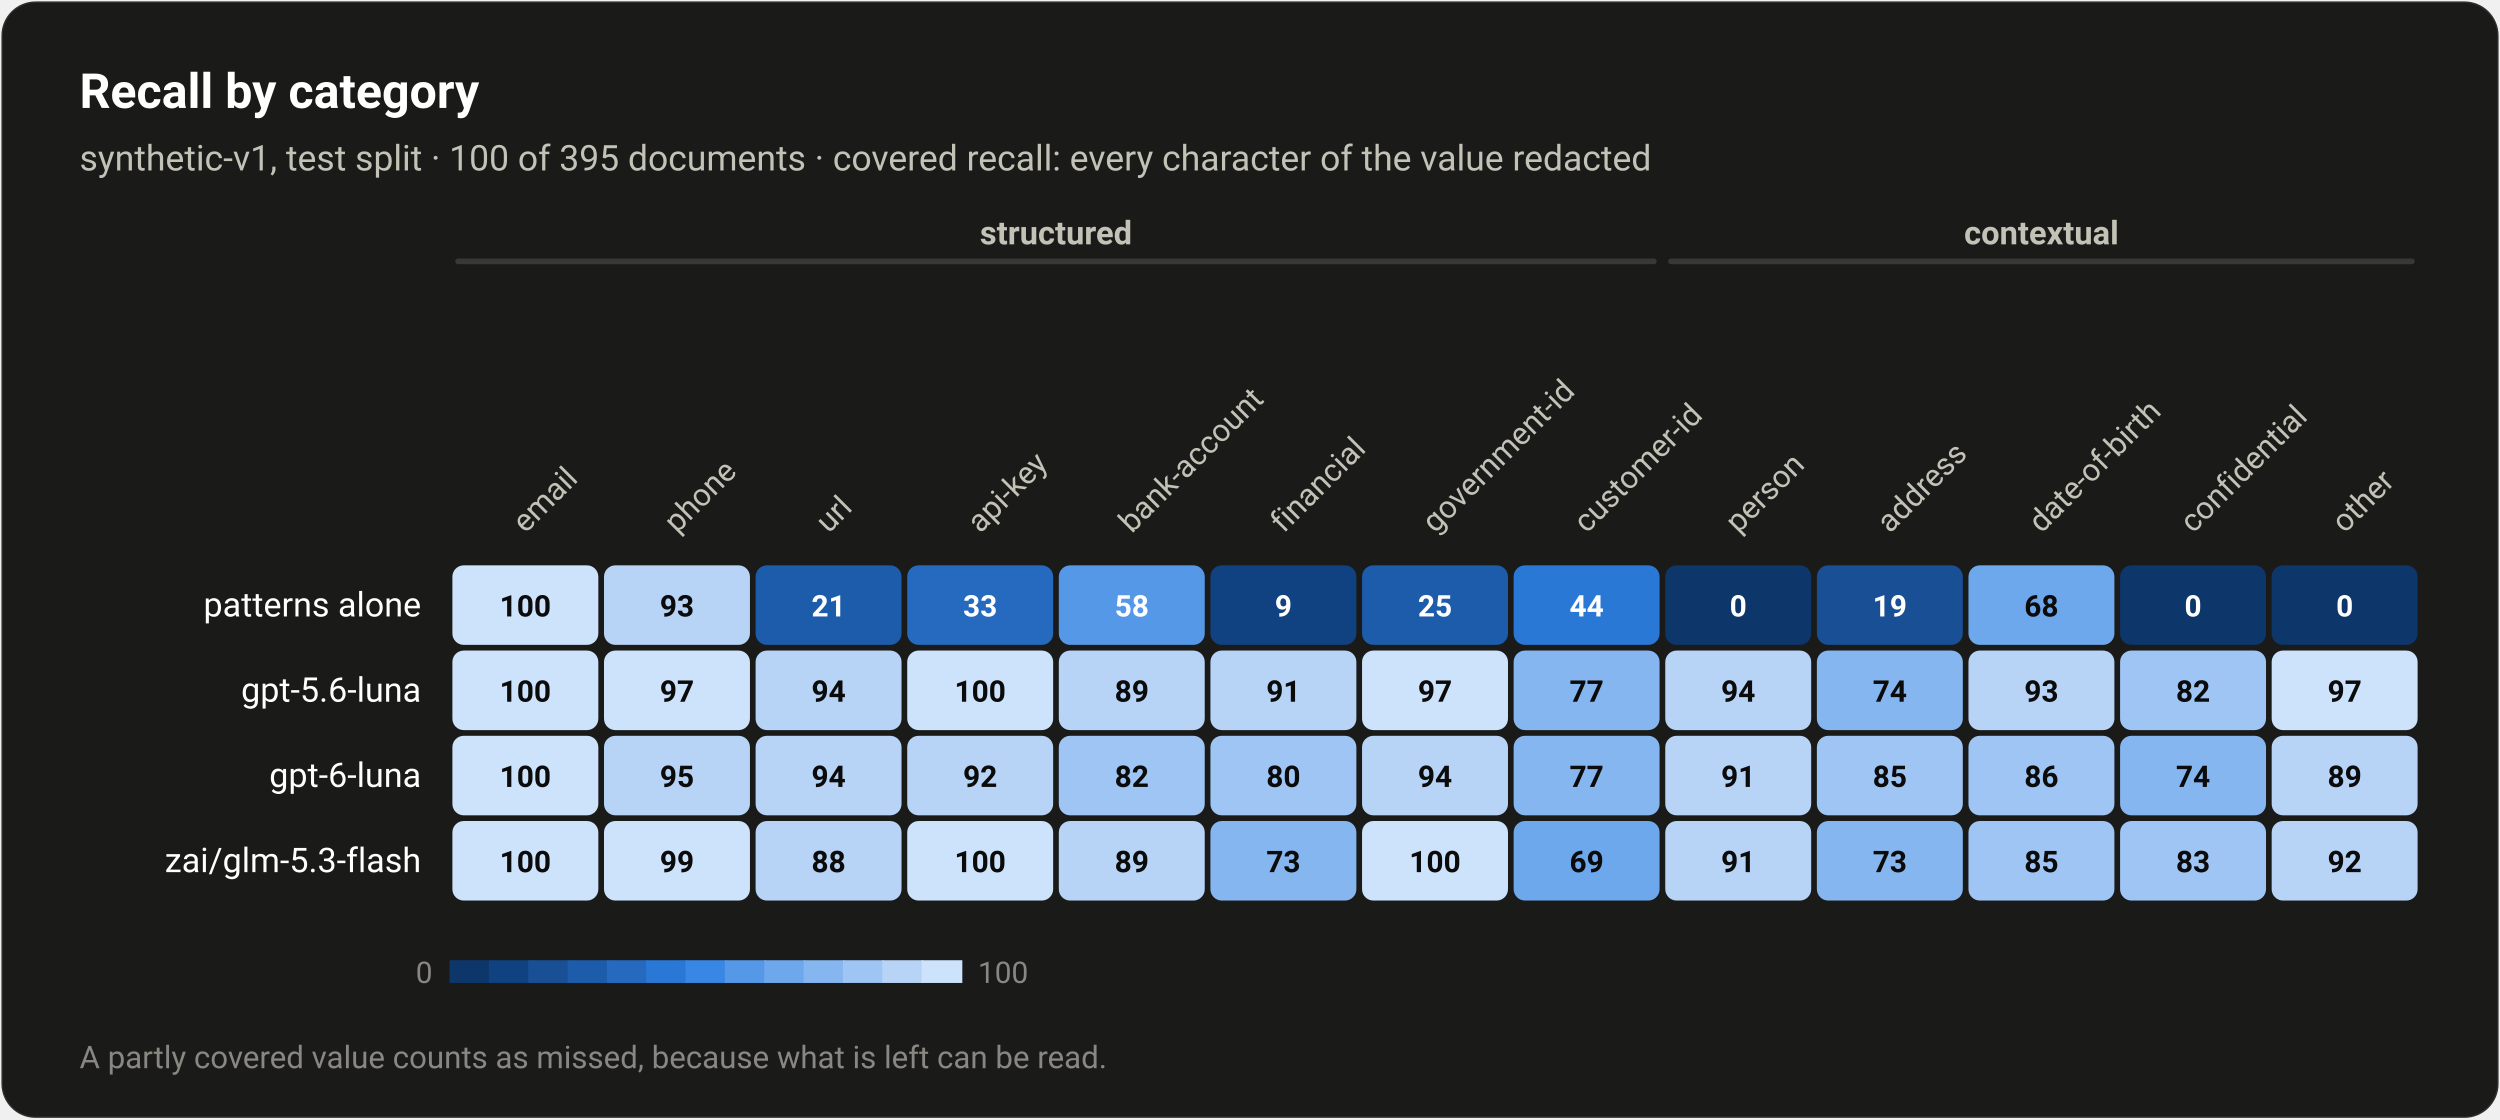
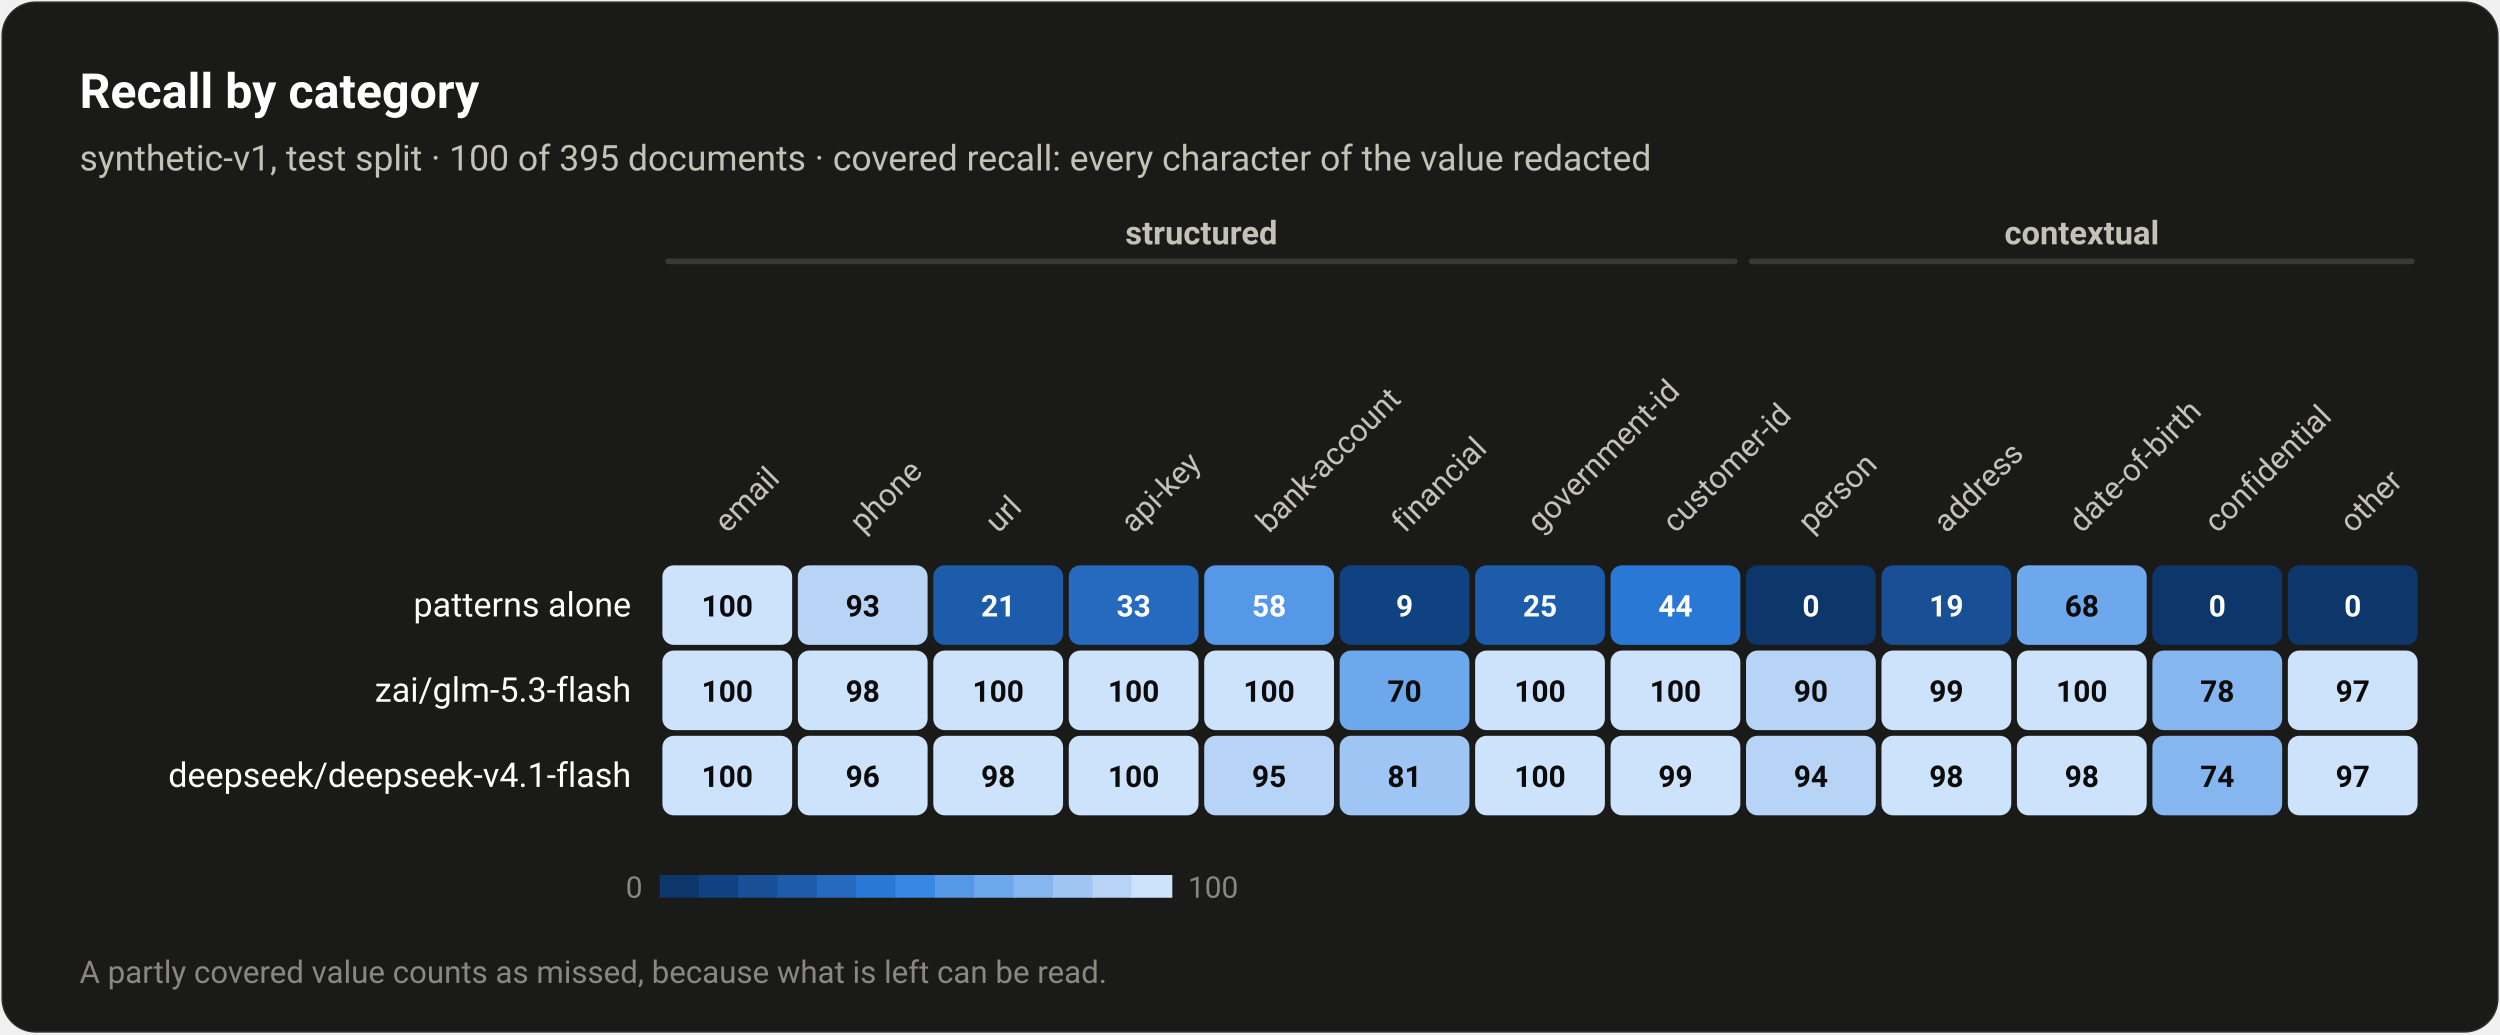
- <svg xmlns="http://www.w3.org/2000/svg" width="880" height="394" viewBox="0 0 880 394" role="img" aria-labelledby="t d" font-family="system-ui, -apple-system, &quot;Segoe UI&quot;, Roboto, sans-serif">
-   <rect x="0.5" y="0.5" width="879" height="393" rx="12" fill="#1a1a19" stroke="rgba(255,255,255,0.10)" />
+ <svg xmlns="http://www.w3.org/2000/svg" width="880" height="364" viewBox="0 0 880 364" role="img" aria-labelledby="t d" font-family="system-ui, -apple-system, &quot;Segoe UI&quot;, Roboto, sans-serif">
+   <rect x="0.5" y="0.5" width="879" height="363" rx="12" fill="#1a1a19" stroke="rgba(255,255,255,0.10)" />
  <text x="28" y="38" font-size="17" font-weight="600" fill="#ffffff">Recall by category</text>
  <text x="28" y="60" font-size="12.5" fill="#c3c2b7">synthetic-v1, test split · 100 of 395 documents · covered recall: every character of the value redacted</text>
-   <line x1="161.24" y1="92" x2="582.17" y2="92" stroke="#383835" stroke-width="2" stroke-linecap="round" />
-   <text x="371.7" y="86" font-size="11.5" font-weight="600" fill="#c3c2b7" text-anchor="middle">structured</text>
-   <line x1="588.17" y1="92" x2="849" y2="92" stroke="#383835" stroke-width="2" stroke-linecap="round" />
-   <text x="718.58" y="86" font-size="11.5" font-weight="600" fill="#c3c2b7" text-anchor="middle">contextual</text>
-   <text x="184.92" y="188" font-size="11" fill="#c3c2b7" transform="rotate(-45 184.92 188)">email</text>
-   <text x="238.29" y="188" font-size="11" fill="#c3c2b7" transform="rotate(-45 238.29 188)">phone</text>
-   <text x="291.66" y="188" font-size="11" fill="#c3c2b7" transform="rotate(-45 291.66 188)">url</text>
-   <text x="345.02" y="188" font-size="11" fill="#c3c2b7" transform="rotate(-45 345.02 188)">api-key</text>
-   <text x="398.39" y="188" font-size="11" fill="#c3c2b7" transform="rotate(-45 398.39 188)">bank-account</text>
-   <text x="451.75" y="188" font-size="11" fill="#c3c2b7" transform="rotate(-45 451.75 188)">financial</text>
-   <text x="505.12" y="188" font-size="11" fill="#c3c2b7" transform="rotate(-45 505.12 188)">government-id</text>
-   <text x="558.49" y="188" font-size="11" fill="#c3c2b7" transform="rotate(-45 558.49 188)">customer-id</text>
-   <text x="611.85" y="188" font-size="11" fill="#c3c2b7" transform="rotate(-45 611.85 188)">person</text>
-   <text x="665.22" y="188" font-size="11" fill="#c3c2b7" transform="rotate(-45 665.22 188)">address</text>
-   <text x="718.58" y="188" font-size="11" fill="#c3c2b7" transform="rotate(-45 718.58 188)">date-of-birth</text>
-   <text x="771.95" y="188" font-size="11" fill="#c3c2b7" transform="rotate(-45 771.95 188)">confidential</text>
-   <text x="825.32" y="188" font-size="11" fill="#c3c2b7" transform="rotate(-45 825.32 188)">other</text>
-   <text x="148.24" y="217" font-size="12" fill="#ffffff" text-anchor="end">patterns alone</text>
+   <line x1="235.16" y1="92" x2="610.6" y2="92" stroke="#383835" stroke-width="2" stroke-linecap="round" />
+   <text x="422.88" y="86" font-size="11.5" font-weight="600" fill="#c3c2b7" text-anchor="middle">structured</text>
+   <line x1="616.6" y1="92" x2="849" y2="92" stroke="#383835" stroke-width="2" stroke-linecap="round" />
+   <text x="732.8" y="86" font-size="11.5" font-weight="600" fill="#c3c2b7" text-anchor="middle">contextual</text>
+   <text x="256" y="188" font-size="11" fill="#c3c2b7" transform="rotate(-45 256 188)">email</text>
+   <text x="303.68" y="188" font-size="11" fill="#c3c2b7" transform="rotate(-45 303.68 188)">phone</text>
+   <text x="351.36" y="188" font-size="11" fill="#c3c2b7" transform="rotate(-45 351.36 188)">url</text>
+   <text x="399.04" y="188" font-size="11" fill="#c3c2b7" transform="rotate(-45 399.04 188)">api-key</text>
+   <text x="446.72" y="188" font-size="11" fill="#c3c2b7" transform="rotate(-45 446.72 188)">bank-account</text>
+   <text x="494.4" y="188" font-size="11" fill="#c3c2b7" transform="rotate(-45 494.4 188)">financial</text>
+   <text x="542.08" y="188" font-size="11" fill="#c3c2b7" transform="rotate(-45 542.08 188)">government-id</text>
+   <text x="589.76" y="188" font-size="11" fill="#c3c2b7" transform="rotate(-45 589.76 188)">customer-id</text>
+   <text x="637.44" y="188" font-size="11" fill="#c3c2b7" transform="rotate(-45 637.44 188)">person</text>
+   <text x="685.12" y="188" font-size="11" fill="#c3c2b7" transform="rotate(-45 685.12 188)">address</text>
+   <text x="732.8" y="188" font-size="11" fill="#c3c2b7" transform="rotate(-45 732.8 188)">date-of-birth</text>
+   <text x="780.48" y="188" font-size="11" fill="#c3c2b7" transform="rotate(-45 780.48 188)">confidential</text>
+   <text x="828.16" y="188" font-size="11" fill="#c3c2b7" transform="rotate(-45 828.16 188)">other</text>
+   <text x="222.16" y="217" font-size="12" fill="#ffffff" text-anchor="end">patterns alone</text>
  <g>
-     <rect x="159.24" y="199" width="51.37" height="28" rx="4" fill="#cde2fb" />
+     <rect x="233.16" y="199" width="45.68" height="28" rx="4" fill="#cde2fb" />
  </g>
-   <text x="184.92" y="217" font-size="10.5" font-weight="600" fill="#0b0b0b" text-anchor="middle">100</text>
+   <text x="256" y="217" font-size="10.5" font-weight="600" fill="#0b0b0b" text-anchor="middle">100</text>
  <g>
-     <rect x="212.61" y="199" width="51.37" height="28" rx="4" fill="#b7d3f6" />
+     <rect x="280.84" y="199" width="45.68" height="28" rx="4" fill="#b7d3f6" />
  </g>
-   <text x="238.29" y="217" font-size="10.5" font-weight="600" fill="#0b0b0b" text-anchor="middle">93</text>
+   <text x="303.68" y="217" font-size="10.5" font-weight="600" fill="#0b0b0b" text-anchor="middle">93</text>
  <g>
-     <rect x="265.97" y="199" width="51.37" height="28" rx="4" fill="#1c5cab" />
+     <rect x="328.52" y="199" width="45.68" height="28" rx="4" fill="#1c5cab" />
  </g>
-   <text x="291.66" y="217" font-size="10.5" font-weight="600" fill="#ffffff" text-anchor="middle">21</text>
+   <text x="351.36" y="217" font-size="10.5" font-weight="600" fill="#ffffff" text-anchor="middle">21</text>
  <g>
-     <rect x="319.34" y="199" width="51.37" height="28" rx="4" fill="#256abf" />
+     <rect x="376.2" y="199" width="45.68" height="28" rx="4" fill="#256abf" />
  </g>
-   <text x="345.02" y="217" font-size="10.5" font-weight="600" fill="#ffffff" text-anchor="middle">33</text>
+   <text x="399.04" y="217" font-size="10.5" font-weight="600" fill="#ffffff" text-anchor="middle">33</text>
  <g>
-     <rect x="372.7" y="199" width="51.37" height="28" rx="4" fill="#5598e7" />
+     <rect x="423.88" y="199" width="45.68" height="28" rx="4" fill="#5598e7" />
  </g>
-   <text x="398.39" y="217" font-size="10.5" font-weight="600" fill="#ffffff" text-anchor="middle">58</text>
+   <text x="446.72" y="217" font-size="10.5" font-weight="600" fill="#ffffff" text-anchor="middle">58</text>
  <g>
-     <rect x="426.07" y="199" width="51.37" height="28" rx="4" fill="#104281" />
+     <rect x="471.56" y="199" width="45.68" height="28" rx="4" fill="#104281" />
  </g>
-   <text x="451.75" y="217" font-size="10.5" font-weight="600" fill="#ffffff" text-anchor="middle">9</text>
+   <text x="494.4" y="217" font-size="10.5" font-weight="600" fill="#ffffff" text-anchor="middle">9</text>
  <g>
-     <rect x="479.44" y="199" width="51.37" height="28" rx="4" fill="#1c5cab" />
+     <rect x="519.24" y="199" width="45.68" height="28" rx="4" fill="#1c5cab" />
  </g>
-   <text x="505.12" y="217" font-size="10.5" font-weight="600" fill="#ffffff" text-anchor="middle">25</text>
+   <text x="542.08" y="217" font-size="10.5" font-weight="600" fill="#ffffff" text-anchor="middle">25</text>
  <g>
-     <rect x="532.8" y="199" width="51.37" height="28" rx="4" fill="#2a78d6" />
+     <rect x="566.92" y="199" width="45.68" height="28" rx="4" fill="#2a78d6" />
  </g>
-   <text x="558.49" y="217" font-size="10.5" font-weight="600" fill="#ffffff" text-anchor="middle">44</text>
+   <text x="589.76" y="217" font-size="10.5" font-weight="600" fill="#ffffff" text-anchor="middle">44</text>
  <g>
-     <rect x="586.17" y="199" width="51.37" height="28" rx="4" fill="#0d366b" />
+     <rect x="614.6" y="199" width="45.68" height="28" rx="4" fill="#0d366b" />
  </g>
-   <text x="611.85" y="217" font-size="10.5" font-weight="600" fill="#ffffff" text-anchor="middle">0</text>
+   <text x="637.44" y="217" font-size="10.5" font-weight="600" fill="#ffffff" text-anchor="middle">0</text>
  <g>
-     <rect x="639.54" y="199" width="51.37" height="28" rx="4" fill="#184f95" />
+     <rect x="662.28" y="199" width="45.68" height="28" rx="4" fill="#184f95" />
  </g>
-   <text x="665.22" y="217" font-size="10.5" font-weight="600" fill="#ffffff" text-anchor="middle">19</text>
+   <text x="685.12" y="217" font-size="10.5" font-weight="600" fill="#ffffff" text-anchor="middle">19</text>
  <g>
-     <rect x="692.9" y="199" width="51.37" height="28" rx="4" fill="#6da7ec" />
+     <rect x="709.96" y="199" width="45.68" height="28" rx="4" fill="#6da7ec" />
  </g>
-   <text x="718.58" y="217" font-size="10.5" font-weight="600" fill="#0b0b0b" text-anchor="middle">68</text>
+   <text x="732.8" y="217" font-size="10.5" font-weight="600" fill="#0b0b0b" text-anchor="middle">68</text>
  <g>
-     <rect x="746.27" y="199" width="51.37" height="28" rx="4" fill="#0d366b" />
+     <rect x="757.64" y="199" width="45.68" height="28" rx="4" fill="#0d366b" />
  </g>
-   <text x="771.95" y="217" font-size="10.5" font-weight="600" fill="#ffffff" text-anchor="middle">0</text>
+   <text x="780.48" y="217" font-size="10.5" font-weight="600" fill="#ffffff" text-anchor="middle">0</text>
  <g>
-     <rect x="799.63" y="199" width="51.37" height="28" rx="4" fill="#0d366b" />
+     <rect x="805.32" y="199" width="45.68" height="28" rx="4" fill="#0d366b" />
  </g>
-   <text x="825.32" y="217" font-size="10.5" font-weight="600" fill="#ffffff" text-anchor="middle">0</text>
-   <text x="148.24" y="247" font-size="12" fill="#ffffff" text-anchor="end">gpt-5.6-luna</text>
+   <text x="828.16" y="217" font-size="10.5" font-weight="600" fill="#ffffff" text-anchor="middle">0</text>
+   <text x="222.16" y="247" font-size="12" fill="#ffffff" text-anchor="end">zai/glm-5.3-flash</text>
  <g>
-     <rect x="159.24" y="229" width="51.37" height="28" rx="4" fill="#cde2fb" />
+     <rect x="233.16" y="229" width="45.68" height="28" rx="4" fill="#cde2fb" />
  </g>
-   <text x="184.92" y="247" font-size="10.5" font-weight="600" fill="#0b0b0b" text-anchor="middle">100</text>
+   <text x="256" y="247" font-size="10.5" font-weight="600" fill="#0b0b0b" text-anchor="middle">100</text>
  <g>
-     <rect x="212.61" y="229" width="51.37" height="28" rx="4" fill="#cde2fb" />
+     <rect x="280.84" y="229" width="45.68" height="28" rx="4" fill="#cde2fb" />
  </g>
-   <text x="238.29" y="247" font-size="10.5" font-weight="600" fill="#0b0b0b" text-anchor="middle">97</text>
+   <text x="303.68" y="247" font-size="10.5" font-weight="600" fill="#0b0b0b" text-anchor="middle">98</text>
  <g>
-     <rect x="265.97" y="229" width="51.37" height="28" rx="4" fill="#b7d3f6" />
+     <rect x="328.52" y="229" width="45.68" height="28" rx="4" fill="#cde2fb" />
  </g>
-   <text x="291.66" y="247" font-size="10.5" font-weight="600" fill="#0b0b0b" text-anchor="middle">94</text>
+   <text x="351.36" y="247" font-size="10.5" font-weight="600" fill="#0b0b0b" text-anchor="middle">100</text>
  <g>
-     <rect x="319.34" y="229" width="51.37" height="28" rx="4" fill="#cde2fb" />
+     <rect x="376.2" y="229" width="45.68" height="28" rx="4" fill="#cde2fb" />
  </g>
-   <text x="345.02" y="247" font-size="10.5" font-weight="600" fill="#0b0b0b" text-anchor="middle">100</text>
+   <text x="399.04" y="247" font-size="10.5" font-weight="600" fill="#0b0b0b" text-anchor="middle">100</text>
  <g>
-     <rect x="372.7" y="229" width="51.37" height="28" rx="4" fill="#b7d3f6" />
+     <rect x="423.88" y="229" width="45.68" height="28" rx="4" fill="#cde2fb" />
  </g>
-   <text x="398.39" y="247" font-size="10.5" font-weight="600" fill="#0b0b0b" text-anchor="middle">89</text>
+   <text x="446.72" y="247" font-size="10.5" font-weight="600" fill="#0b0b0b" text-anchor="middle">100</text>
  <g>
-     <rect x="426.07" y="229" width="51.37" height="28" rx="4" fill="#b7d3f6" />
+     <rect x="471.56" y="229" width="45.68" height="28" rx="4" fill="#6da7ec" />
  </g>
-   <text x="451.75" y="247" font-size="10.5" font-weight="600" fill="#0b0b0b" text-anchor="middle">91</text>
+   <text x="494.4" y="247" font-size="10.5" font-weight="600" fill="#0b0b0b" text-anchor="middle">70</text>
  <g>
-     <rect x="479.44" y="229" width="51.37" height="28" rx="4" fill="#cde2fb" />
+     <rect x="519.24" y="229" width="45.68" height="28" rx="4" fill="#cde2fb" />
  </g>
-   <text x="505.12" y="247" font-size="10.5" font-weight="600" fill="#0b0b0b" text-anchor="middle">97</text>
+   <text x="542.08" y="247" font-size="10.5" font-weight="600" fill="#0b0b0b" text-anchor="middle">100</text>
  <g>
-     <rect x="532.8" y="229" width="51.37" height="28" rx="4" fill="#86b6ef" />
+     <rect x="566.92" y="229" width="45.68" height="28" rx="4" fill="#cde2fb" />
  </g>
-   <text x="558.49" y="247" font-size="10.5" font-weight="600" fill="#0b0b0b" text-anchor="middle">77</text>
+   <text x="589.76" y="247" font-size="10.5" font-weight="600" fill="#0b0b0b" text-anchor="middle">100</text>
  <g>
-     <rect x="586.17" y="229" width="51.37" height="28" rx="4" fill="#b7d3f6" />
+     <rect x="614.6" y="229" width="45.68" height="28" rx="4" fill="#b7d3f6" />
  </g>
-   <text x="611.85" y="247" font-size="10.5" font-weight="600" fill="#0b0b0b" text-anchor="middle">94</text>
+   <text x="637.44" y="247" font-size="10.5" font-weight="600" fill="#0b0b0b" text-anchor="middle">90</text>
  <g>
-     <rect x="639.54" y="229" width="51.37" height="28" rx="4" fill="#86b6ef" />
+     <rect x="662.28" y="229" width="45.68" height="28" rx="4" fill="#cde2fb" />
  </g>
-   <text x="665.22" y="247" font-size="10.5" font-weight="600" fill="#0b0b0b" text-anchor="middle">74</text>
+   <text x="685.12" y="247" font-size="10.5" font-weight="600" fill="#0b0b0b" text-anchor="middle">99</text>
  <g>
-     <rect x="692.9" y="229" width="51.37" height="28" rx="4" fill="#b7d3f6" />
+     <rect x="709.96" y="229" width="45.68" height="28" rx="4" fill="#cde2fb" />
  </g>
-   <text x="718.58" y="247" font-size="10.5" font-weight="600" fill="#0b0b0b" text-anchor="middle">93</text>
+   <text x="732.8" y="247" font-size="10.5" font-weight="600" fill="#0b0b0b" text-anchor="middle">100</text>
  <g>
-     <rect x="746.27" y="229" width="51.37" height="28" rx="4" fill="#9ec5f4" />
+     <rect x="757.64" y="229" width="45.68" height="28" rx="4" fill="#86b6ef" />
  </g>
-   <text x="771.95" y="247" font-size="10.5" font-weight="600" fill="#0b0b0b" text-anchor="middle">82</text>
+   <text x="780.48" y="247" font-size="10.5" font-weight="600" fill="#0b0b0b" text-anchor="middle">78</text>
  <g>
-     <rect x="799.63" y="229" width="51.37" height="28" rx="4" fill="#cde2fb" />
+     <rect x="805.32" y="229" width="45.68" height="28" rx="4" fill="#cde2fb" />
  </g>
-   <text x="825.32" y="247" font-size="10.5" font-weight="600" fill="#0b0b0b" text-anchor="middle">97</text>
-   <text x="148.24" y="277" font-size="12" fill="#ffffff" text-anchor="end">gpt-6-luna</text>
+   <text x="828.16" y="247" font-size="10.5" font-weight="600" fill="#0b0b0b" text-anchor="middle">97</text>
+   <text x="222.16" y="277" font-size="12" fill="#ffffff" text-anchor="end">deepseek/deepseek-v4.1-flash</text>
  <g>
-     <rect x="159.24" y="259" width="51.37" height="28" rx="4" fill="#cde2fb" />
+     <rect x="233.16" y="259" width="45.68" height="28" rx="4" fill="#cde2fb" />
  </g>
-   <text x="184.92" y="277" font-size="10.5" font-weight="600" fill="#0b0b0b" text-anchor="middle">100</text>
+   <text x="256" y="277" font-size="10.5" font-weight="600" fill="#0b0b0b" text-anchor="middle">100</text>
  <g>
-     <rect x="212.61" y="259" width="51.37" height="28" rx="4" fill="#b7d3f6" />
+     <rect x="280.84" y="259" width="45.68" height="28" rx="4" fill="#cde2fb" />
  </g>
-   <text x="238.29" y="277" font-size="10.5" font-weight="600" fill="#0b0b0b" text-anchor="middle">95</text>
+   <text x="303.68" y="277" font-size="10.5" font-weight="600" fill="#0b0b0b" text-anchor="middle">96</text>
  <g>
-     <rect x="265.97" y="259" width="51.37" height="28" rx="4" fill="#b7d3f6" />
+     <rect x="328.52" y="259" width="45.68" height="28" rx="4" fill="#cde2fb" />
  </g>
-   <text x="291.66" y="277" font-size="10.5" font-weight="600" fill="#0b0b0b" text-anchor="middle">94</text>
+   <text x="351.36" y="277" font-size="10.5" font-weight="600" fill="#0b0b0b" text-anchor="middle">98</text>
  <g>
-     <rect x="319.34" y="259" width="51.37" height="28" rx="4" fill="#b7d3f6" />
+     <rect x="376.2" y="259" width="45.68" height="28" rx="4" fill="#cde2fb" />
  </g>
-   <text x="345.02" y="277" font-size="10.5" font-weight="600" fill="#0b0b0b" text-anchor="middle">92</text>
+   <text x="399.04" y="277" font-size="10.5" font-weight="600" fill="#0b0b0b" text-anchor="middle">100</text>
  <g>
-     <rect x="372.7" y="259" width="51.37" height="28" rx="4" fill="#9ec5f4" />
+     <rect x="423.88" y="259" width="45.68" height="28" rx="4" fill="#b7d3f6" />
  </g>
-   <text x="398.39" y="277" font-size="10.5" font-weight="600" fill="#0b0b0b" text-anchor="middle">82</text>
+   <text x="446.72" y="277" font-size="10.5" font-weight="600" fill="#0b0b0b" text-anchor="middle">95</text>
  <g>
-     <rect x="426.07" y="259" width="51.37" height="28" rx="4" fill="#9ec5f4" />
+     <rect x="471.56" y="259" width="45.68" height="28" rx="4" fill="#9ec5f4" />
  </g>
-   <text x="451.75" y="277" font-size="10.5" font-weight="600" fill="#0b0b0b" text-anchor="middle">80</text>
+   <text x="494.4" y="277" font-size="10.5" font-weight="600" fill="#0b0b0b" text-anchor="middle">81</text>
  <g>
-     <rect x="479.44" y="259" width="51.37" height="28" rx="4" fill="#b7d3f6" />
+     <rect x="519.24" y="259" width="45.68" height="28" rx="4" fill="#cde2fb" />
  </g>
-   <text x="505.12" y="277" font-size="10.5" font-weight="600" fill="#0b0b0b" text-anchor="middle">94</text>
+   <text x="542.08" y="277" font-size="10.5" font-weight="600" fill="#0b0b0b" text-anchor="middle">100</text>
  <g>
-     <rect x="532.8" y="259" width="51.37" height="28" rx="4" fill="#86b6ef" />
+     <rect x="566.92" y="259" width="45.68" height="28" rx="4" fill="#cde2fb" />
  </g>
-   <text x="558.49" y="277" font-size="10.5" font-weight="600" fill="#0b0b0b" text-anchor="middle">77</text>
+   <text x="589.76" y="277" font-size="10.5" font-weight="600" fill="#0b0b0b" text-anchor="middle">99</text>
  <g>
-     <rect x="586.17" y="259" width="51.37" height="28" rx="4" fill="#b7d3f6" />
+     <rect x="614.6" y="259" width="45.68" height="28" rx="4" fill="#b7d3f6" />
  </g>
-   <text x="611.85" y="277" font-size="10.5" font-weight="600" fill="#0b0b0b" text-anchor="middle">91</text>
+   <text x="637.44" y="277" font-size="10.5" font-weight="600" fill="#0b0b0b" text-anchor="middle">94</text>
  <g>
-     <rect x="639.54" y="259" width="51.37" height="28" rx="4" fill="#9ec5f4" />
+     <rect x="662.28" y="259" width="45.68" height="28" rx="4" fill="#cde2fb" />
  </g>
-   <text x="665.22" y="277" font-size="10.5" font-weight="600" fill="#0b0b0b" text-anchor="middle">85</text>
+   <text x="685.12" y="277" font-size="10.5" font-weight="600" fill="#0b0b0b" text-anchor="middle">98</text>
  <g>
-     <rect x="692.9" y="259" width="51.37" height="28" rx="4" fill="#9ec5f4" />
+     <rect x="709.96" y="259" width="45.68" height="28" rx="4" fill="#cde2fb" />
  </g>
-   <text x="718.58" y="277" font-size="10.5" font-weight="600" fill="#0b0b0b" text-anchor="middle">86</text>
+   <text x="732.8" y="277" font-size="10.5" font-weight="600" fill="#0b0b0b" text-anchor="middle">98</text>
  <g>
-     <rect x="746.27" y="259" width="51.37" height="28" rx="4" fill="#86b6ef" />
+     <rect x="757.64" y="259" width="45.68" height="28" rx="4" fill="#86b6ef" />
  </g>
-   <text x="771.95" y="277" font-size="10.5" font-weight="600" fill="#0b0b0b" text-anchor="middle">74</text>
+   <text x="780.48" y="277" font-size="10.5" font-weight="600" fill="#0b0b0b" text-anchor="middle">74</text>
  <g>
-     <rect x="799.63" y="259" width="51.37" height="28" rx="4" fill="#b7d3f6" />
+     <rect x="805.32" y="259" width="45.68" height="28" rx="4" fill="#cde2fb" />
  </g>
-   <text x="825.32" y="277" font-size="10.5" font-weight="600" fill="#0b0b0b" text-anchor="middle">89</text>
-   <text x="148.24" y="307" font-size="12" fill="#ffffff" text-anchor="end">zai/glm-5.3-flash</text>
-   <g>
-     <rect x="159.24" y="289" width="51.37" height="28" rx="4" fill="#cde2fb" />
-   </g>
-   <text x="184.92" y="307" font-size="10.5" font-weight="600" fill="#0b0b0b" text-anchor="middle">100</text>
-   <g>
-     <rect x="212.61" y="289" width="51.37" height="28" rx="4" fill="#cde2fb" />
-   </g>
-   <text x="238.29" y="307" font-size="10.5" font-weight="600" fill="#0b0b0b" text-anchor="middle">99</text>
-   <g>
-     <rect x="265.97" y="289" width="51.37" height="28" rx="4" fill="#b7d3f6" />
-   </g>
-   <text x="291.66" y="307" font-size="10.5" font-weight="600" fill="#0b0b0b" text-anchor="middle">88</text>
-   <g>
-     <rect x="319.34" y="289" width="51.37" height="28" rx="4" fill="#cde2fb" />
-   </g>
-   <text x="345.02" y="307" font-size="10.5" font-weight="600" fill="#0b0b0b" text-anchor="middle">100</text>
-   <g>
-     <rect x="372.7" y="289" width="51.37" height="28" rx="4" fill="#b7d3f6" />
-   </g>
-   <text x="398.39" y="307" font-size="10.5" font-weight="600" fill="#0b0b0b" text-anchor="middle">89</text>
-   <g>
-     <rect x="426.07" y="289" width="51.37" height="28" rx="4" fill="#86b6ef" />
-   </g>
-   <text x="451.75" y="307" font-size="10.5" font-weight="600" fill="#0b0b0b" text-anchor="middle">73</text>
-   <g>
-     <rect x="479.44" y="289" width="51.37" height="28" rx="4" fill="#cde2fb" />
-   </g>
-   <text x="505.12" y="307" font-size="10.5" font-weight="600" fill="#0b0b0b" text-anchor="middle">100</text>
-   <g>
-     <rect x="532.8" y="289" width="51.37" height="28" rx="4" fill="#6da7ec" />
-   </g>
-   <text x="558.49" y="307" font-size="10.5" font-weight="600" fill="#0b0b0b" text-anchor="middle">69</text>
-   <g>
-     <rect x="586.17" y="289" width="51.37" height="28" rx="4" fill="#b7d3f6" />
-   </g>
-   <text x="611.85" y="307" font-size="10.5" font-weight="600" fill="#0b0b0b" text-anchor="middle">91</text>
-   <g>
-     <rect x="639.54" y="289" width="51.37" height="28" rx="4" fill="#86b6ef" />
-   </g>
-   <text x="665.22" y="307" font-size="10.5" font-weight="600" fill="#0b0b0b" text-anchor="middle">73</text>
-   <g>
-     <rect x="692.9" y="289" width="51.37" height="28" rx="4" fill="#9ec5f4" />
-   </g>
-   <text x="718.58" y="307" font-size="10.5" font-weight="600" fill="#0b0b0b" text-anchor="middle">85</text>
-   <g>
-     <rect x="746.27" y="289" width="51.37" height="28" rx="4" fill="#9ec5f4" />
-   </g>
-   <text x="771.95" y="307" font-size="10.5" font-weight="600" fill="#0b0b0b" text-anchor="middle">83</text>
-   <g>
-     <rect x="799.63" y="289" width="51.37" height="28" rx="4" fill="#b7d3f6" />
-   </g>
-   <text x="825.32" y="307" font-size="10.5" font-weight="600" fill="#0b0b0b" text-anchor="middle">92</text>
-   <rect x="158.24" y="338" width="14.35" height="8" fill="#0d366b" />
-   <rect x="172.09" y="338" width="14.35" height="8" fill="#104281" />
-   <rect x="185.93" y="338" width="14.35" height="8" fill="#184f95" />
-   <rect x="199.78" y="338" width="14.35" height="8" fill="#1c5cab" />
-   <rect x="213.62" y="338" width="14.35" height="8" fill="#256abf" />
-   <rect x="227.47" y="338" width="14.35" height="8" fill="#2a78d6" />
-   <rect x="241.32" y="338" width="14.35" height="8" fill="#3987e5" />
-   <rect x="255.16" y="338" width="14.35" height="8" fill="#5598e7" />
-   <rect x="269.01" y="338" width="14.35" height="8" fill="#6da7ec" />
-   <rect x="282.86" y="338" width="14.35" height="8" fill="#86b6ef" />
-   <rect x="296.7" y="338" width="14.35" height="8" fill="#9ec5f4" />
-   <rect x="310.55" y="338" width="14.35" height="8" fill="#b7d3f6" />
-   <rect x="324.39" y="338" width="14.35" height="8" fill="#cde2fb" />
-   <text x="152.24" y="346" font-size="10.5" fill="#898781" text-anchor="end">0</text>
-   <text x="344.24" y="346" font-size="10.5" fill="#898781">100</text>
-   <text x="28" y="376" font-size="11" fill="#898781">A partly covered value counts as missed, because what is left can be read.</text>
+   <text x="828.16" y="277" font-size="10.5" font-weight="600" fill="#0b0b0b" text-anchor="middle">97</text>
+   <rect x="232.16" y="308" width="14.35" height="8" fill="#0d366b" />
+   <rect x="246.01" y="308" width="14.35" height="8" fill="#104281" />
+   <rect x="259.85" y="308" width="14.35" height="8" fill="#184f95" />
+   <rect x="273.7" y="308" width="14.35" height="8" fill="#1c5cab" />
+   <rect x="287.54" y="308" width="14.35" height="8" fill="#256abf" />
+   <rect x="301.39" y="308" width="14.35" height="8" fill="#2a78d6" />
+   <rect x="315.24" y="308" width="14.35" height="8" fill="#3987e5" />
+   <rect x="329.08" y="308" width="14.35" height="8" fill="#5598e7" />
+   <rect x="342.93" y="308" width="14.35" height="8" fill="#6da7ec" />
+   <rect x="356.78" y="308" width="14.35" height="8" fill="#86b6ef" />
+   <rect x="370.62" y="308" width="14.35" height="8" fill="#9ec5f4" />
+   <rect x="384.47" y="308" width="14.35" height="8" fill="#b7d3f6" />
+   <rect x="398.31" y="308" width="14.35" height="8" fill="#cde2fb" />
+   <text x="226.16" y="316" font-size="10.5" fill="#898781" text-anchor="end">0</text>
+   <text x="418.16" y="316" font-size="10.5" fill="#898781">100</text>
+   <text x="28" y="346" font-size="11" fill="#898781">A partly covered value counts as missed, because what is left can be read.</text>
</svg>
